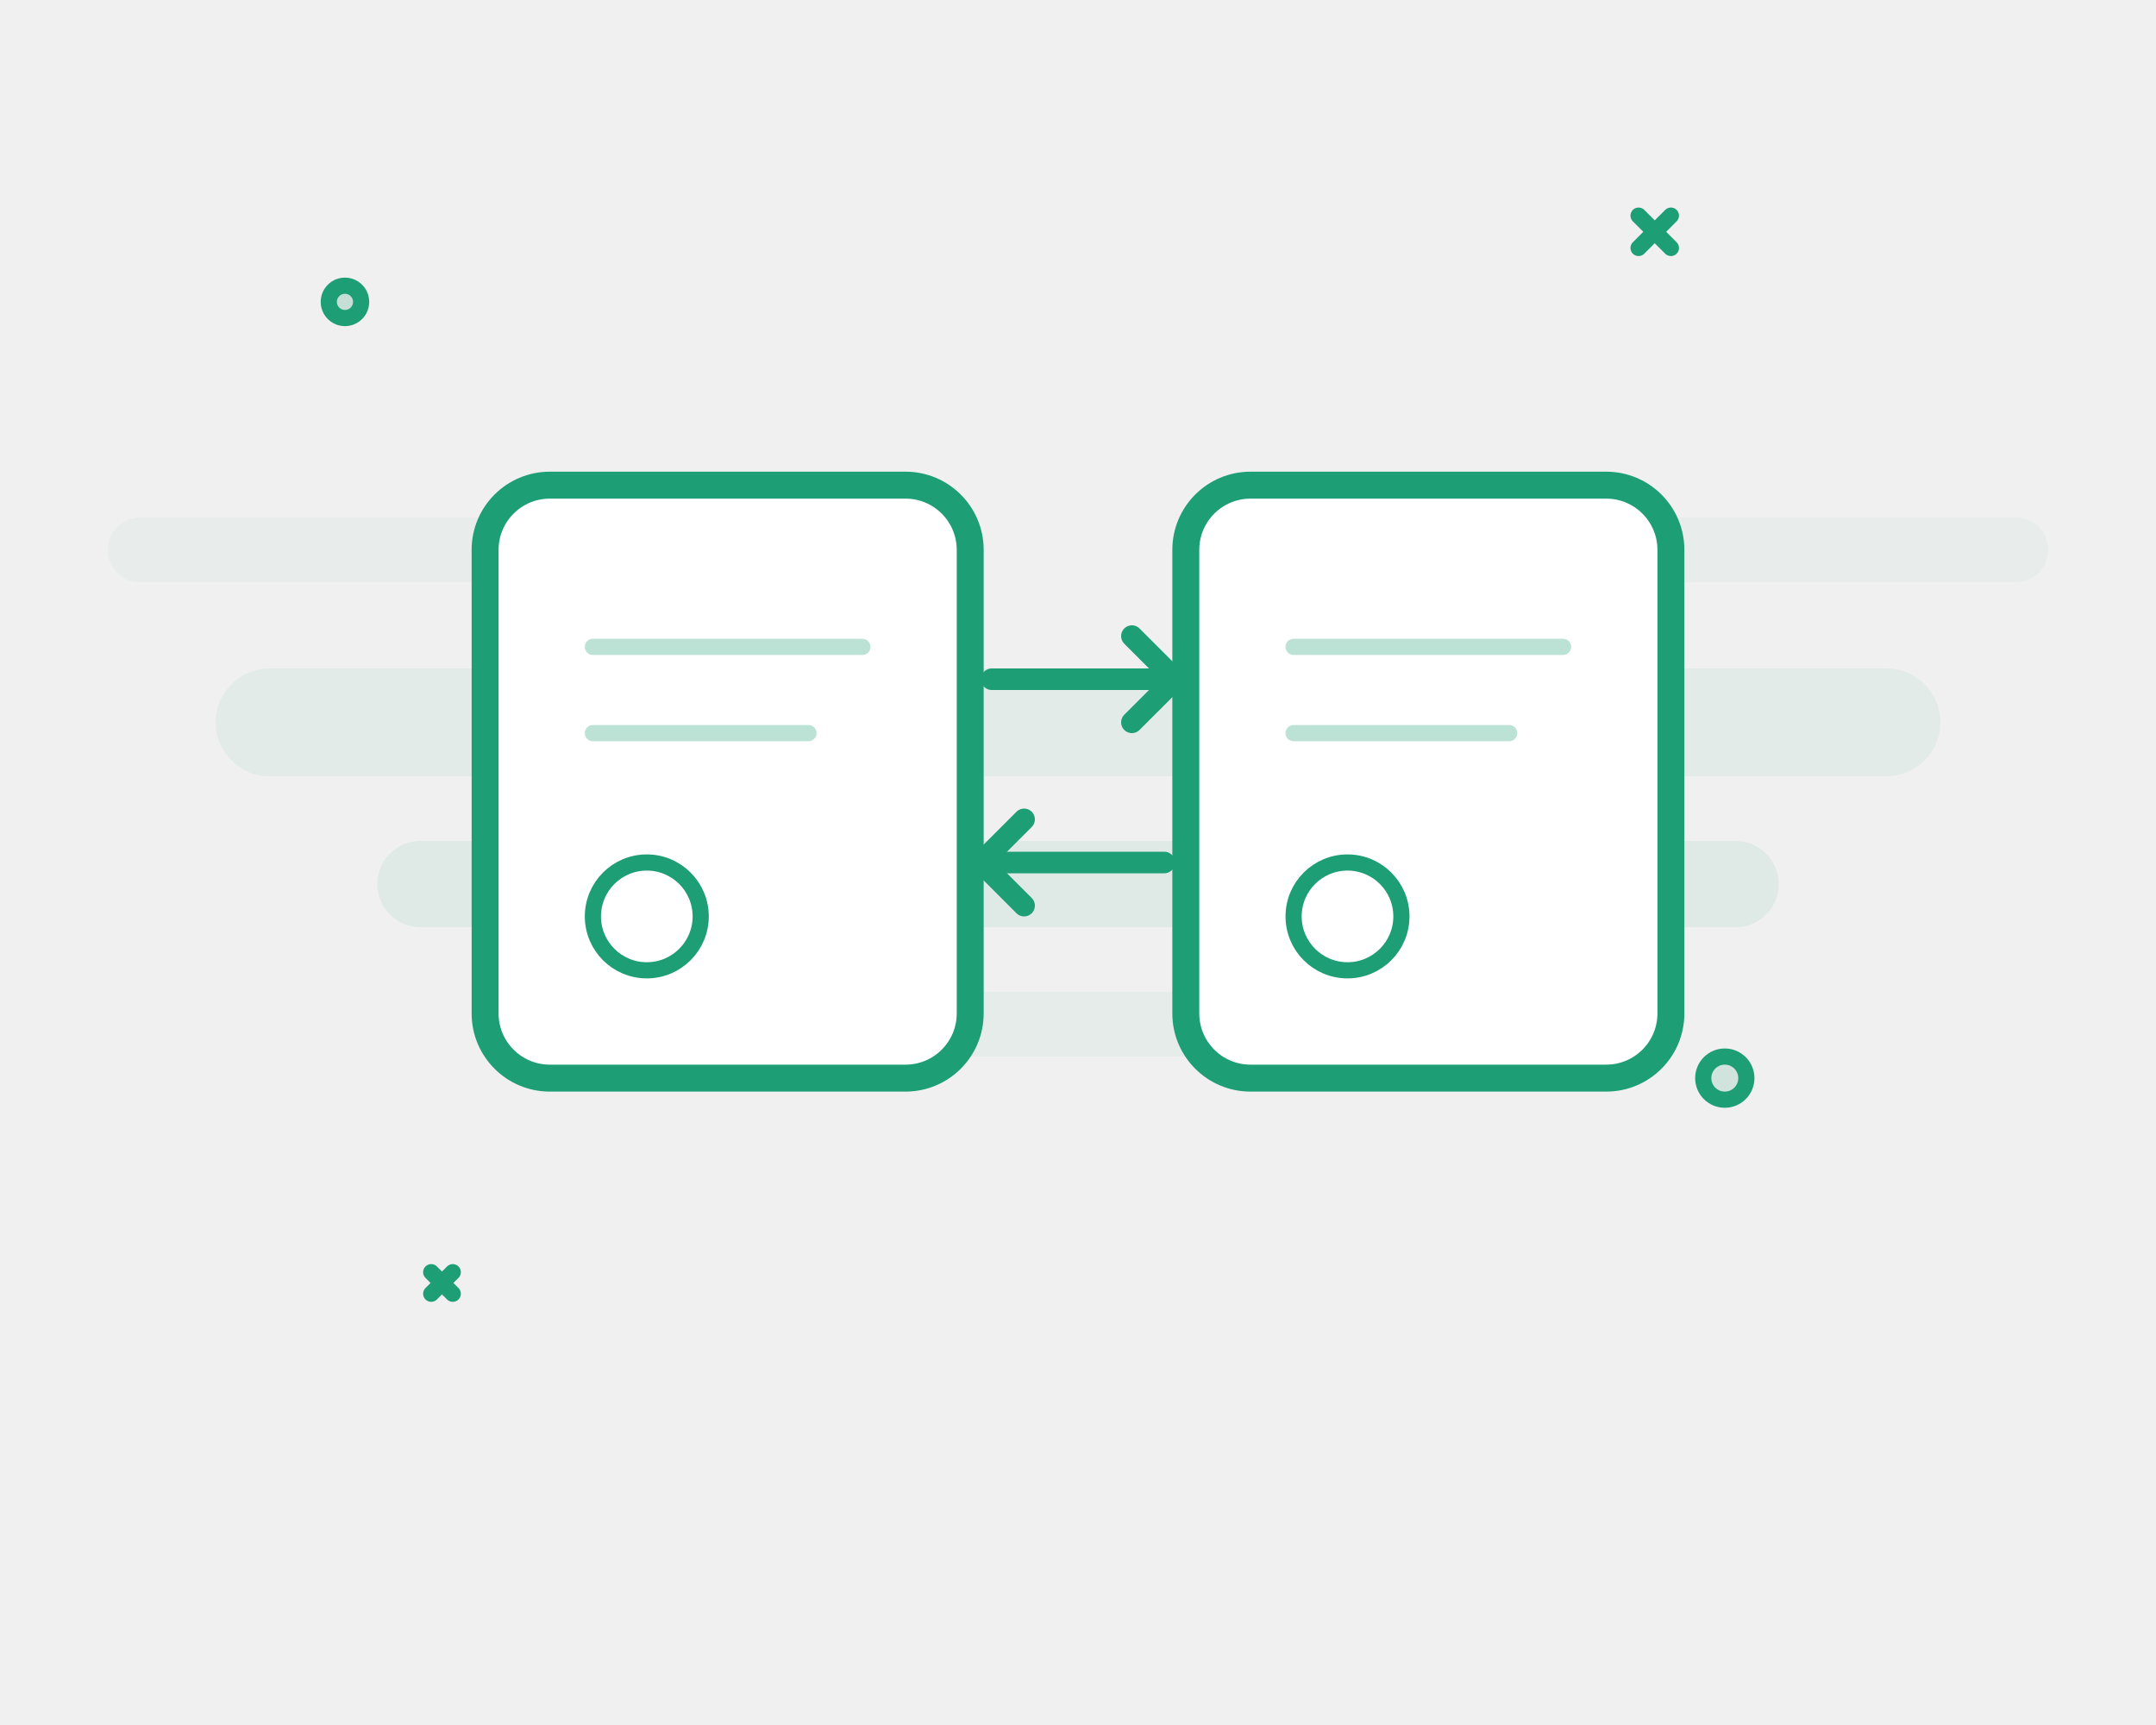
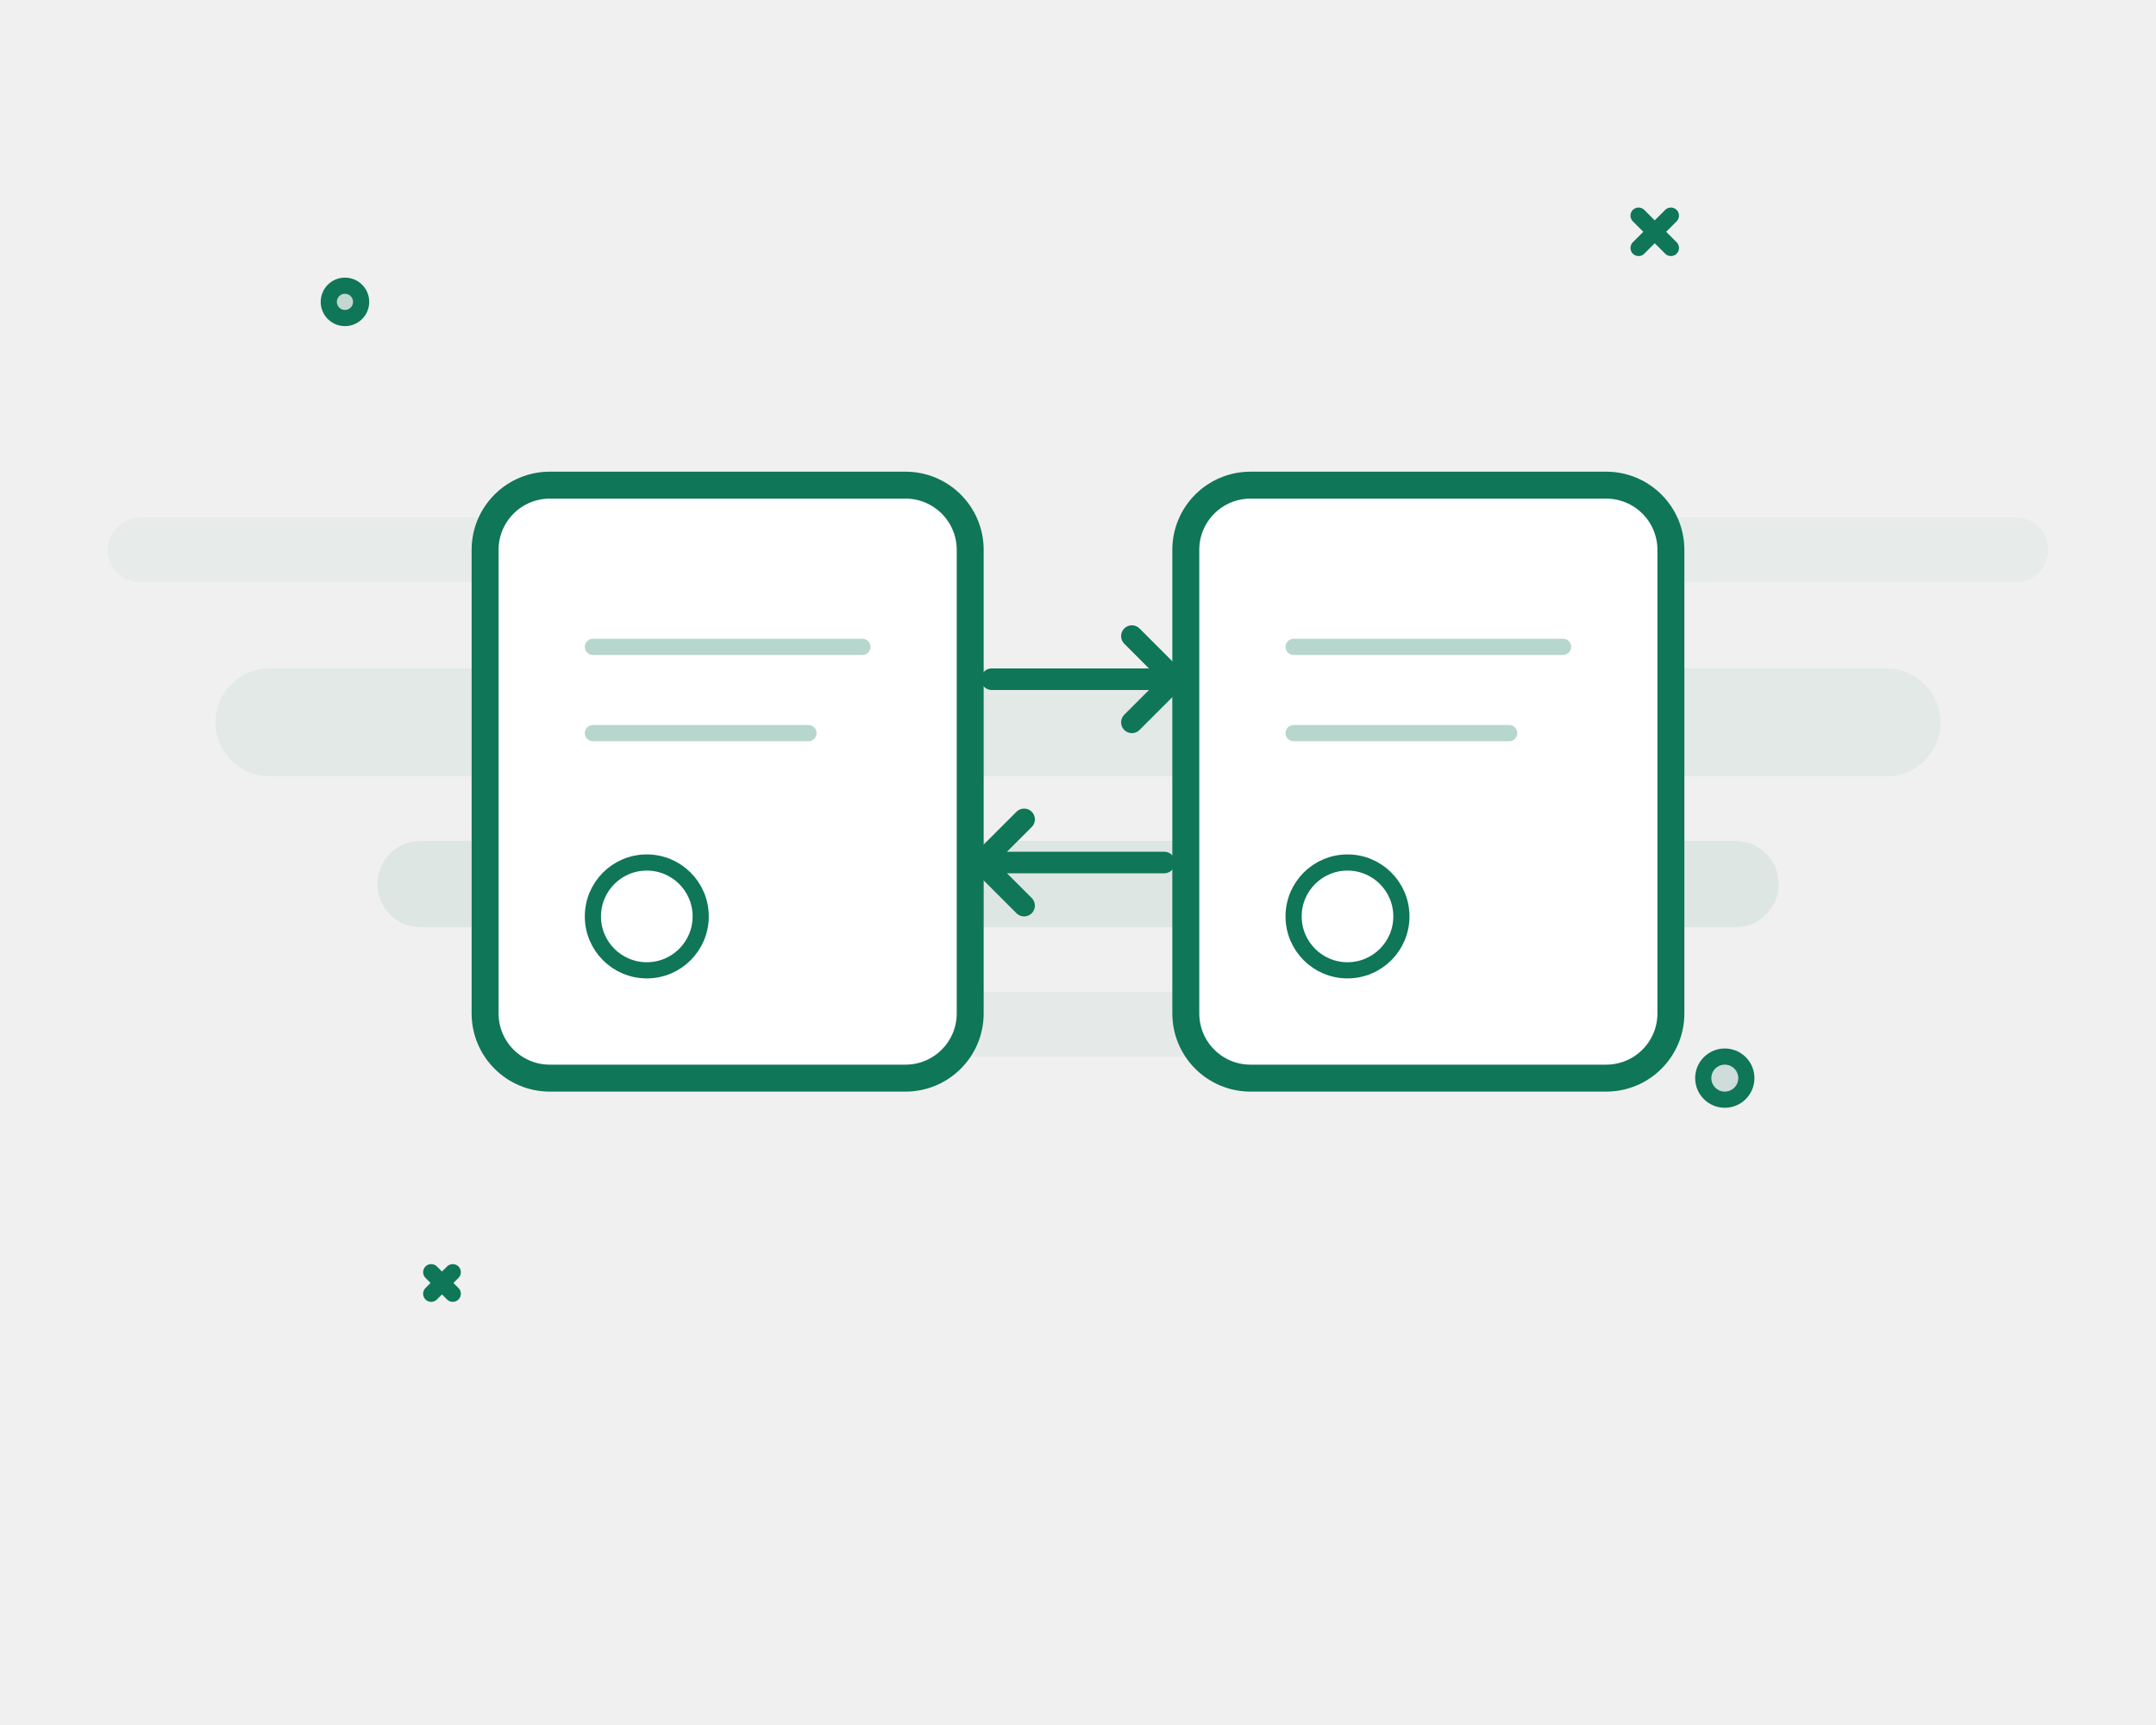
<svg xmlns="http://www.w3.org/2000/svg" width="200" height="160" viewBox="0 0 200 160" fill="none">
-   <rect x="20" y="62" width="160" height="10" rx="5" fill="#1D9E75" fill-opacity="0.06" />
-   <rect x="35" y="78" width="130" height="8" rx="4" fill="#1D9E75" fill-opacity="0.08" />
-   <rect x="50" y="92" width="100" height="6" rx="3" fill="#1D9E75" fill-opacity="0.05" />
-   <rect x="10" y="48" width="80" height="6" rx="3" fill="#1D9E75" fill-opacity="0.04" />
-   <rect x="130" y="48" width="60" height="6" rx="3" fill="#1D9E75" fill-opacity="0.04" />
+   <rect x="20" y="62" width="160" height="10" rx="5" fill="#0F7657" fill-opacity="0.06" />
+   <rect x="35" y="78" width="130" height="8" rx="4" fill="#0F7657" fill-opacity="0.08" />
+   <rect x="50" y="92" width="100" height="6" rx="3" fill="#0F7657" fill-opacity="0.05" />
+   <rect x="10" y="48" width="80" height="6" rx="3" fill="#0F7657" fill-opacity="0.04" />
+   <rect x="130" y="48" width="60" height="6" rx="3" fill="#0F7657" fill-opacity="0.04" />
  <g transform="translate(40, 25)">
-     <rect x="5" y="20" width="45" height="55" rx="6" stroke="#1D9E75" stroke-width="2.5" fill="white" />
-     <path d="M15 35H40" stroke="#1D9E75" stroke-width="1.5" stroke-linecap="round" opacity="0.3" />
-     <path d="M15 43H35" stroke="#1D9E75" stroke-width="1.5" stroke-linecap="round" opacity="0.3" />
-     <circle cx="20" cy="60" r="5" stroke="#1D9E75" stroke-width="1.5" fill="none" />
-     <rect x="70" y="20" width="45" height="55" rx="6" stroke="#1D9E75" stroke-width="2.5" fill="white" />
-     <path d="M80 35H105" stroke="#1D9E75" stroke-width="1.5" stroke-linecap="round" opacity="0.3" />
-     <path d="M80 43H100" stroke="#1D9E75" stroke-width="1.5" stroke-linecap="round" opacity="0.3" />
-     <circle cx="85" cy="60" r="5" stroke="#1D9E75" stroke-width="1.5" fill="none" />
-     <path d="M52 38L68 38" stroke="#1D9E75" stroke-width="2" stroke-linecap="round" />
-     <path d="M65 34L69 38L65 42" stroke="#1D9E75" stroke-width="2" stroke-linecap="round" stroke-linejoin="round" />
-     <path d="M68 55L52 55" stroke="#1D9E75" stroke-width="2" stroke-linecap="round" />
-     <path d="M55 51L51 55L55 59" stroke="#1D9E75" stroke-width="2" stroke-linecap="round" stroke-linejoin="round" />
+     <rect x="5" y="20" width="45" height="55" rx="6" stroke="#0F7657" stroke-width="2.5" fill="white" />
+     <path d="M15 35H40" stroke="#0F7657" stroke-width="1.5" stroke-linecap="round" opacity="0.3" />
+     <path d="M15 43H35" stroke="#0F7657" stroke-width="1.5" stroke-linecap="round" opacity="0.3" />
+     <circle cx="20" cy="60" r="5" stroke="#0F7657" stroke-width="1.5" fill="none" />
+     <rect x="70" y="20" width="45" height="55" rx="6" stroke="#0F7657" stroke-width="2.5" fill="white" />
+     <path d="M80 35H105" stroke="#0F7657" stroke-width="1.5" stroke-linecap="round" opacity="0.3" />
+     <path d="M80 43H100" stroke="#0F7657" stroke-width="1.5" stroke-linecap="round" opacity="0.3" />
+     <circle cx="85" cy="60" r="5" stroke="#0F7657" stroke-width="1.5" fill="none" />
+     <path d="M52 38L68 38" stroke="#0F7657" stroke-width="2" stroke-linecap="round" />
+     <path d="M65 34L69 38L65 42" stroke="#0F7657" stroke-width="2" stroke-linecap="round" stroke-linejoin="round" />
+     <path d="M68 55L52 55" stroke="#0F7657" stroke-width="2" stroke-linecap="round" />
+     <path d="M55 51L51 55L55 59" stroke="#0F7657" stroke-width="2" stroke-linecap="round" stroke-linejoin="round" />
  </g>
-   <g stroke="#1D9E75" stroke-width="1.5" stroke-linecap="round">
+   <g stroke="#0F7657" stroke-width="1.5" stroke-linecap="round">
    <path d="M152 20L155 23M155 20L152 23" />
    <path d="M40 118L42 120M42 118L40 120" />
-     <circle cx="160" cy="100" r="2" fill="#1D9E75" fill-opacity="0.15" />
-     <circle cx="32" cy="28" r="1.5" fill="#1D9E75" fill-opacity="0.2" />
+     <circle cx="160" cy="100" r="2" fill="#0F7657" fill-opacity="0.15" />
+     <circle cx="32" cy="28" r="1.5" fill="#0F7657" fill-opacity="0.2" />
  </g>
</svg>
